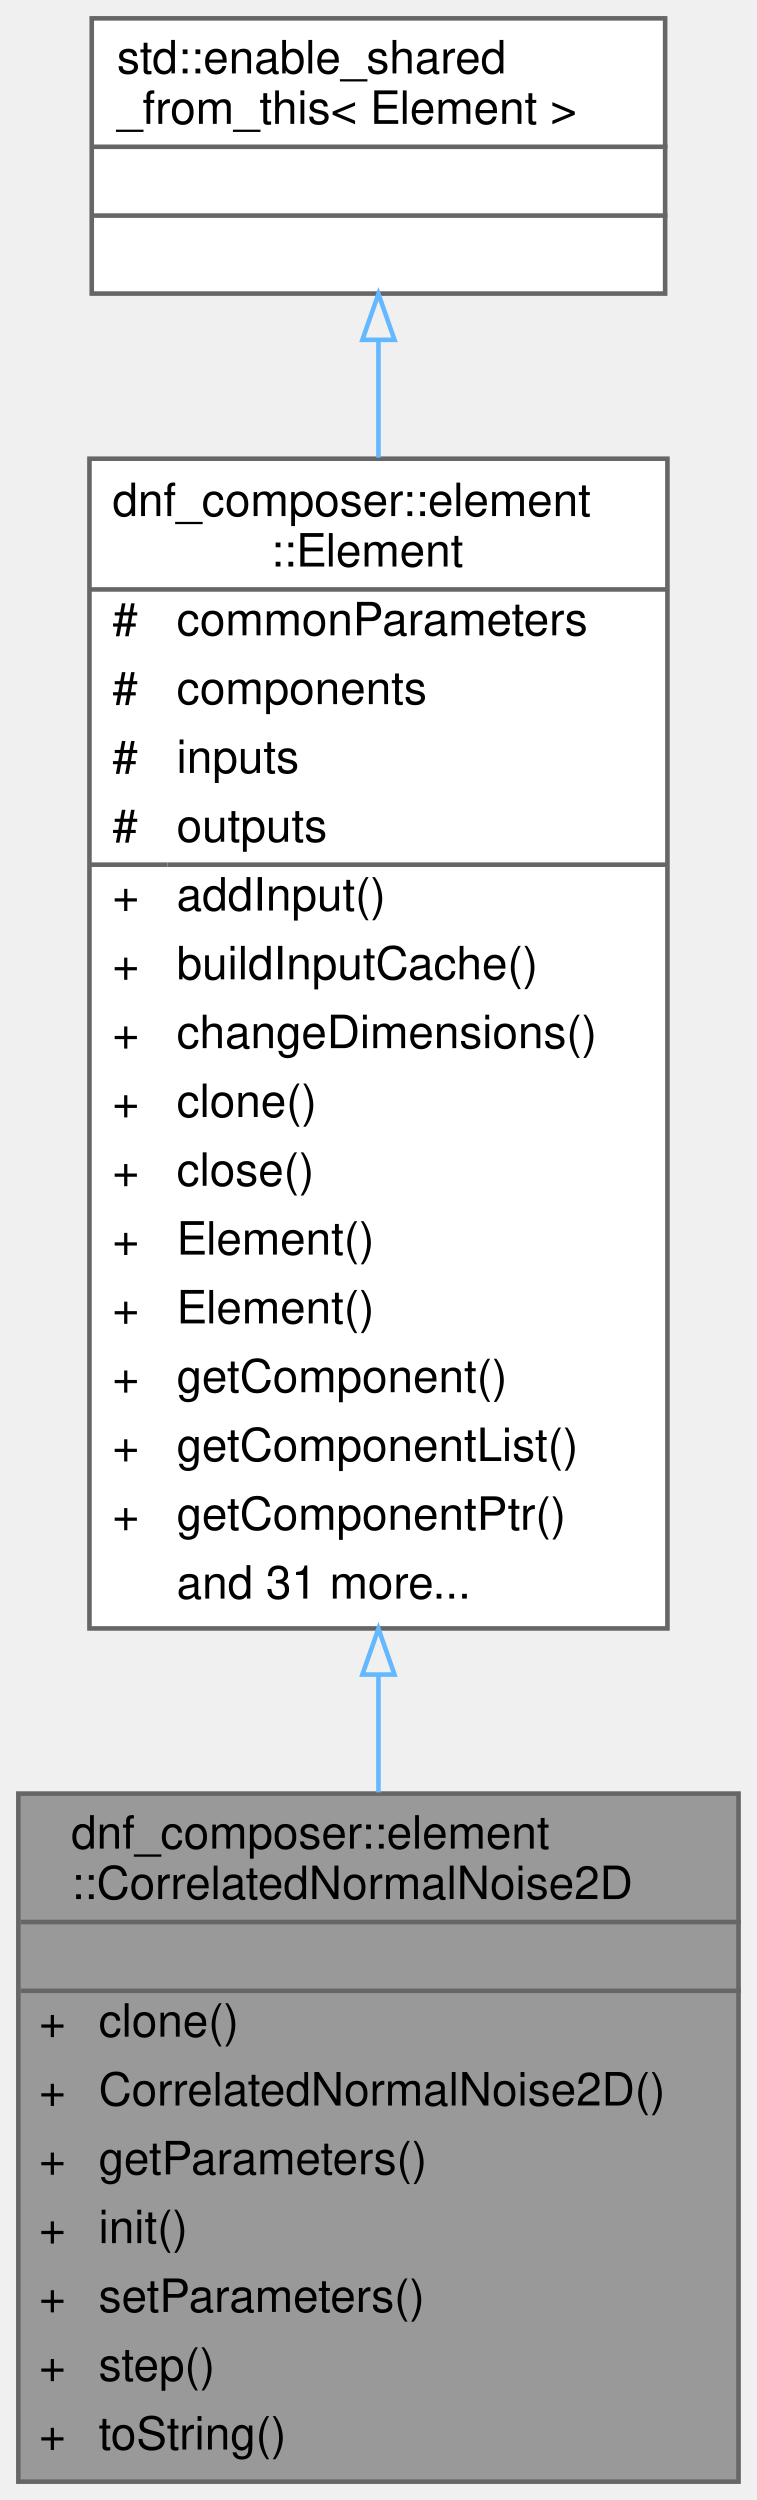
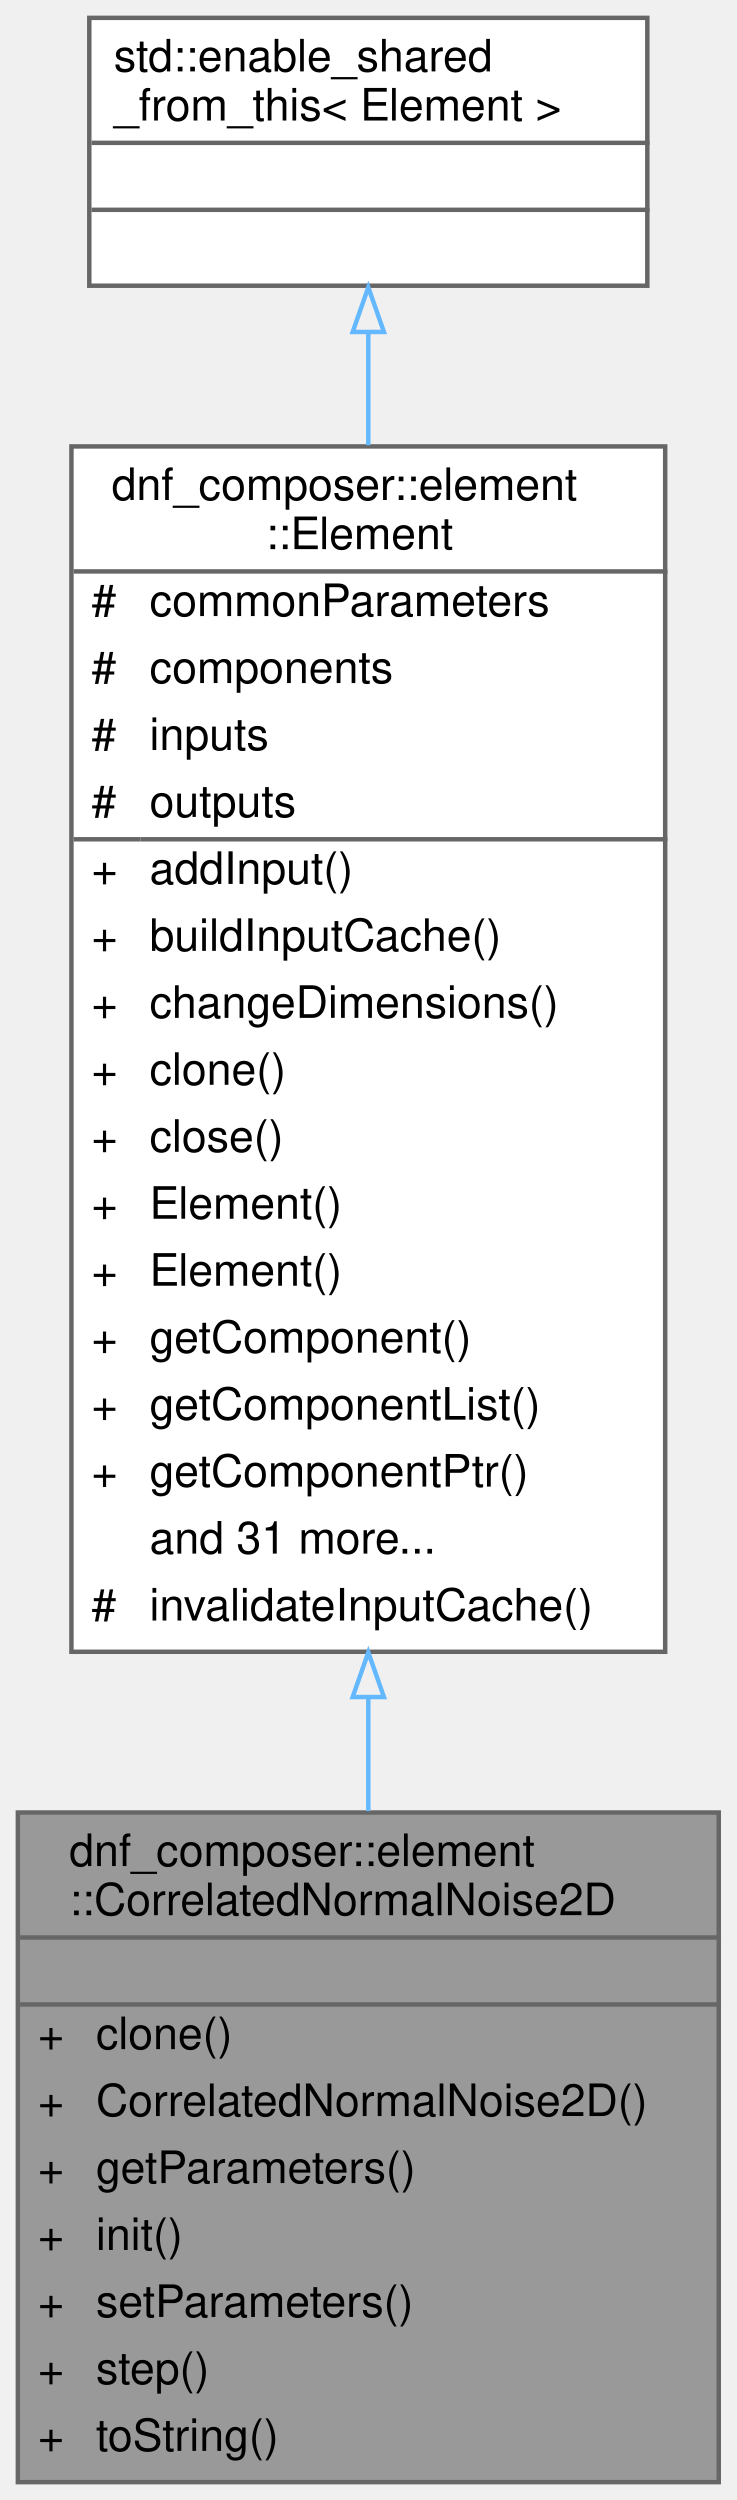
- <svg xmlns="http://www.w3.org/2000/svg" xmlns:xlink="http://www.w3.org/1999/xlink" width="165pt" height="545pt" viewBox="0.00 0.00 165.00 545.00">
-   <g id="graph0" class="graph" transform="scale(1 1) rotate(0) translate(4 541)">
+ <svg xmlns="http://www.w3.org/2000/svg" xmlns:xlink="http://www.w3.org/1999/xlink" width="165pt" height="560pt" viewBox="0.00 0.00 165.00 560.00">
+   <g id="graph0" class="graph" transform="scale(1 1) rotate(0) translate(4 556)">
    <g id="Node000001" class="node">
      <g id="a_Node000001">
        <a xlink:title=" ">
          <polygon fill="#999999" stroke="transparent" points="157,-150 0,-150 0,0 157,0 157,-150" />
          <text text-anchor="start" x="11.5" y="-138" font-family="Helvetica,sans-Serif" font-size="10.00">dnf_composer::element</text>
          <text text-anchor="start" x="11.5" y="-127" font-family="Helvetica,sans-Serif" font-size="10.00">::CorrelatedNormalNoise2D</text>
          <text text-anchor="start" x="77" y="-112" font-family="Helvetica,sans-Serif" font-size="10.00"> </text>
          <text text-anchor="start" x="4.5" y="-97" font-family="Helvetica,sans-Serif" font-size="10.00">+</text>
          <text text-anchor="start" x="17.5" y="-97" font-family="Helvetica,sans-Serif" font-size="10.00">clone()</text>
          <text text-anchor="start" x="4.5" y="-82" font-family="Helvetica,sans-Serif" font-size="10.00">+</text>
          <text text-anchor="start" x="17.5" y="-82" font-family="Helvetica,sans-Serif" font-size="10.00">CorrelatedNormalNoise2D()</text>
          <text text-anchor="start" x="4.5" y="-67" font-family="Helvetica,sans-Serif" font-size="10.00">+</text>
          <text text-anchor="start" x="17.5" y="-67" font-family="Helvetica,sans-Serif" font-size="10.00">getParameters()</text>
          <text text-anchor="start" x="4.5" y="-52" font-family="Helvetica,sans-Serif" font-size="10.00">+</text>
          <text text-anchor="start" x="17.5" y="-52" font-family="Helvetica,sans-Serif" font-size="10.00">init()</text>
          <text text-anchor="start" x="4.5" y="-37" font-family="Helvetica,sans-Serif" font-size="10.00">+</text>
          <text text-anchor="start" x="17.5" y="-37" font-family="Helvetica,sans-Serif" font-size="10.00">setParameters()</text>
          <text text-anchor="start" x="4.5" y="-22" font-family="Helvetica,sans-Serif" font-size="10.00">+</text>
          <text text-anchor="start" x="17.5" y="-22" font-family="Helvetica,sans-Serif" font-size="10.00">step()</text>
          <text text-anchor="start" x="4.5" y="-7" font-family="Helvetica,sans-Serif" font-size="10.00">+</text>
          <text text-anchor="start" x="17.5" y="-7" font-family="Helvetica,sans-Serif" font-size="10.00">toString()</text>
          <polygon fill="#666666" stroke="#666666" points="0.5,-122 0.5,-122 157.5,-122 157.5,-122 0.5,-122" />
          <polygon fill="#666666" stroke="#666666" points="0.5,-107 0.5,-107 157.5,-107 157.5,-107 0.5,-107" />
          <polygon fill="none" stroke="#666666" points="0,0 0,-150 157,-150 157,0 0,0" />
        </a>
      </g>
    </g>
    <g id="Node000002" class="node">
      <g id="a_Node000002">
        <a xlink:href="classdnf__composer_1_1element_1_1Element.html" target="_top" xlink:title="Abstract base class for all simulation elements.">
-           <polygon fill="white" stroke="transparent" points="141.5,-441 15.5,-441 15.5,-186 141.5,-186 141.5,-441" />
-           <text text-anchor="start" x="20.5" y="-428.5" font-family="Helvetica,sans-Serif" font-size="10.00">dnf_composer::element</text>
-           <text text-anchor="start" x="55" y="-417.5" font-family="Helvetica,sans-Serif" font-size="10.00">::Element</text>
-           <text text-anchor="start" x="20.5" y="-402.5" font-family="Helvetica,sans-Serif" font-size="10.00">#</text>
-           <text text-anchor="start" x="34.5" y="-402.5" font-family="Helvetica,sans-Serif" font-size="10.00">commonParameters</text>
-           <text text-anchor="start" x="20.5" y="-387.5" font-family="Helvetica,sans-Serif" font-size="10.00">#</text>
-           <text text-anchor="start" x="34.5" y="-387.5" font-family="Helvetica,sans-Serif" font-size="10.00">components</text>
-           <text text-anchor="start" x="20.5" y="-372.5" font-family="Helvetica,sans-Serif" font-size="10.00">#</text>
-           <text text-anchor="start" x="34.5" y="-372.5" font-family="Helvetica,sans-Serif" font-size="10.00">inputs</text>
-           <text text-anchor="start" x="20.5" y="-357.5" font-family="Helvetica,sans-Serif" font-size="10.00">#</text>
-           <text text-anchor="start" x="34.5" y="-357.5" font-family="Helvetica,sans-Serif" font-size="10.00">outputs</text>
-           <text text-anchor="start" x="20.5" y="-342.5" font-family="Helvetica,sans-Serif" font-size="10.00">+</text>
-           <text text-anchor="start" x="34.5" y="-342.5" font-family="Helvetica,sans-Serif" font-size="10.00">addInput()</text>
-           <text text-anchor="start" x="20.5" y="-327.5" font-family="Helvetica,sans-Serif" font-size="10.00">+</text>
-           <text text-anchor="start" x="34.5" y="-327.5" font-family="Helvetica,sans-Serif" font-size="10.00">buildInputCache()</text>
-           <text text-anchor="start" x="20.5" y="-312.5" font-family="Helvetica,sans-Serif" font-size="10.00">+</text>
-           <text text-anchor="start" x="34.5" y="-312.5" font-family="Helvetica,sans-Serif" font-size="10.00">changeDimensions()</text>
-           <text text-anchor="start" x="20.5" y="-297.5" font-family="Helvetica,sans-Serif" font-size="10.00">+</text>
-           <text text-anchor="start" x="34.5" y="-297.5" font-family="Helvetica,sans-Serif" font-size="10.00">clone()</text>
-           <text text-anchor="start" x="20.5" y="-282.5" font-family="Helvetica,sans-Serif" font-size="10.00">+</text>
-           <text text-anchor="start" x="34.5" y="-282.5" font-family="Helvetica,sans-Serif" font-size="10.00">close()</text>
-           <text text-anchor="start" x="20.5" y="-267.5" font-family="Helvetica,sans-Serif" font-size="10.00">+</text>
-           <text text-anchor="start" x="34.5" y="-267.5" font-family="Helvetica,sans-Serif" font-size="10.00">Element()</text>
-           <text text-anchor="start" x="20.5" y="-252.5" font-family="Helvetica,sans-Serif" font-size="10.00">+</text>
-           <text text-anchor="start" x="34.5" y="-252.5" font-family="Helvetica,sans-Serif" font-size="10.00">Element()</text>
-           <text text-anchor="start" x="20.5" y="-237.5" font-family="Helvetica,sans-Serif" font-size="10.00">+</text>
-           <text text-anchor="start" x="34.5" y="-237.5" font-family="Helvetica,sans-Serif" font-size="10.00">getComponent()</text>
-           <text text-anchor="start" x="20.5" y="-222.5" font-family="Helvetica,sans-Serif" font-size="10.00">+</text>
-           <text text-anchor="start" x="34.5" y="-222.5" font-family="Helvetica,sans-Serif" font-size="10.00">getComponentList()</text>
-           <text text-anchor="start" x="20.5" y="-207.5" font-family="Helvetica,sans-Serif" font-size="10.00">+</text>
-           <text text-anchor="start" x="34.5" y="-207.5" font-family="Helvetica,sans-Serif" font-size="10.00">getComponentPtr()</text>
-           <text text-anchor="start" x="34.5" y="-192.5" font-family="Helvetica,sans-Serif" font-size="10.00">and 31 more...</text>
-           <polygon fill="#666666" stroke="#666666" points="15.5,-412.5 15.5,-412.5 141.5,-412.5 141.5,-412.5 15.5,-412.5" />
-           <polygon fill="#666666" stroke="#666666" points="15.5,-352.5 15.5,-352.5 32.5,-352.5 32.5,-352.5 15.5,-352.5" />
-           <polygon fill="#666666" stroke="#666666" points="32.5,-352.5 32.5,-352.5 141.5,-352.5 141.5,-352.5 32.5,-352.5" />
-           <polygon fill="none" stroke="#666666" points="15.5,-186 15.5,-441 141.5,-441 141.5,-186 15.5,-186" />
+           <polygon fill="white" stroke="transparent" points="145,-456 12,-456 12,-186 145,-186 145,-456" />
+           <text text-anchor="start" x="21" y="-444" font-family="Helvetica,sans-Serif" font-size="10.00">dnf_composer::element</text>
+           <text text-anchor="start" x="55.5" y="-433" font-family="Helvetica,sans-Serif" font-size="10.00">::Element</text>
+           <text text-anchor="start" x="16.5" y="-418" font-family="Helvetica,sans-Serif" font-size="10.00">#</text>
+           <text text-anchor="start" x="29.5" y="-418" font-family="Helvetica,sans-Serif" font-size="10.00">commonParameters</text>
+           <text text-anchor="start" x="16.5" y="-403" font-family="Helvetica,sans-Serif" font-size="10.00">#</text>
+           <text text-anchor="start" x="29.5" y="-403" font-family="Helvetica,sans-Serif" font-size="10.00">components</text>
+           <text text-anchor="start" x="16.5" y="-388" font-family="Helvetica,sans-Serif" font-size="10.00">#</text>
+           <text text-anchor="start" x="29.5" y="-388" font-family="Helvetica,sans-Serif" font-size="10.00">inputs</text>
+           <text text-anchor="start" x="16.5" y="-373" font-family="Helvetica,sans-Serif" font-size="10.00">#</text>
+           <text text-anchor="start" x="29.5" y="-373" font-family="Helvetica,sans-Serif" font-size="10.00">outputs</text>
+           <text text-anchor="start" x="16.5" y="-358" font-family="Helvetica,sans-Serif" font-size="10.00">+</text>
+           <text text-anchor="start" x="29.5" y="-358" font-family="Helvetica,sans-Serif" font-size="10.00">addInput()</text>
+           <text text-anchor="start" x="16.5" y="-343" font-family="Helvetica,sans-Serif" font-size="10.00">+</text>
+           <text text-anchor="start" x="29.5" y="-343" font-family="Helvetica,sans-Serif" font-size="10.00">buildInputCache()</text>
+           <text text-anchor="start" x="16.5" y="-328" font-family="Helvetica,sans-Serif" font-size="10.00">+</text>
+           <text text-anchor="start" x="29.5" y="-328" font-family="Helvetica,sans-Serif" font-size="10.00">changeDimensions()</text>
+           <text text-anchor="start" x="16.5" y="-313" font-family="Helvetica,sans-Serif" font-size="10.00">+</text>
+           <text text-anchor="start" x="29.5" y="-313" font-family="Helvetica,sans-Serif" font-size="10.00">clone()</text>
+           <text text-anchor="start" x="16.5" y="-298" font-family="Helvetica,sans-Serif" font-size="10.00">+</text>
+           <text text-anchor="start" x="29.5" y="-298" font-family="Helvetica,sans-Serif" font-size="10.00">close()</text>
+           <text text-anchor="start" x="16.5" y="-283" font-family="Helvetica,sans-Serif" font-size="10.00">+</text>
+           <text text-anchor="start" x="29.5" y="-283" font-family="Helvetica,sans-Serif" font-size="10.00">Element()</text>
+           <text text-anchor="start" x="16.5" y="-268" font-family="Helvetica,sans-Serif" font-size="10.00">+</text>
+           <text text-anchor="start" x="29.5" y="-268" font-family="Helvetica,sans-Serif" font-size="10.00">Element()</text>
+           <text text-anchor="start" x="16.5" y="-253" font-family="Helvetica,sans-Serif" font-size="10.00">+</text>
+           <text text-anchor="start" x="29.5" y="-253" font-family="Helvetica,sans-Serif" font-size="10.00">getComponent()</text>
+           <text text-anchor="start" x="16.5" y="-238" font-family="Helvetica,sans-Serif" font-size="10.00">+</text>
+           <text text-anchor="start" x="29.5" y="-238" font-family="Helvetica,sans-Serif" font-size="10.00">getComponentList()</text>
+           <text text-anchor="start" x="16.5" y="-223" font-family="Helvetica,sans-Serif" font-size="10.00">+</text>
+           <text text-anchor="start" x="29.5" y="-223" font-family="Helvetica,sans-Serif" font-size="10.00">getComponentPtr()</text>
+           <text text-anchor="start" x="29.5" y="-208" font-family="Helvetica,sans-Serif" font-size="10.00">and 31 more...</text>
+           <text text-anchor="start" x="16.5" y="-193" font-family="Helvetica,sans-Serif" font-size="10.00">#</text>
+           <text text-anchor="start" x="29.5" y="-193" font-family="Helvetica,sans-Serif" font-size="10.00">invalidateInputCache()</text>
+           <polygon fill="#666666" stroke="#666666" points="12.5,-428 12.5,-428 145.5,-428 145.5,-428 12.5,-428" />
+           <polygon fill="#666666" stroke="#666666" points="12.5,-368 12.5,-368 27.5,-368 27.5,-368 12.5,-368" />
+           <polygon fill="#666666" stroke="#666666" points="27.5,-368 27.5,-368 145.5,-368 145.5,-368 27.5,-368" />
+           <polygon fill="none" stroke="#666666" points="12,-186 12,-456 145,-456 145,-186 12,-186" />
        </a>
      </g>
    </g>
    <g id="edge1_Node000001_Node000002" class="edge">
      <g id="a_edge1_Node000001_Node000002">
        <a xlink:title=" ">
-           <path fill="none" stroke="#63b8ff" d="M78.5,-175.7C78.5,-167.01 78.5,-158.46 78.5,-150.25" />
-           <polygon fill="none" stroke="#63b8ff" points="75,-175.94 78.5,-185.94 82,-175.94 75,-175.94" />
+           <path fill="none" stroke="#63b8ff" d="M78.5,-175.64C78.5,-166.98 78.5,-158.47 78.5,-150.3" />
+           <polygon fill="none" stroke="#63b8ff" points="75,-175.87 78.5,-185.87 82,-175.87 75,-175.87" />
        </a>
      </g>
    </g>
    <g id="Node000003" class="node">
      <g id="a_Node000003">
        <a xlink:title=" ">
-           <polygon fill="white" stroke="transparent" points="141,-537 16,-537 16,-477 141,-477 141,-537" />
-           <text text-anchor="start" x="21.5" y="-525" font-family="Helvetica,sans-Serif" font-size="10.00">std::enable_shared</text>
-           <text text-anchor="start" x="21.5" y="-514" font-family="Helvetica,sans-Serif" font-size="10.00">_from_this&lt; Element &gt;</text>
+           <polygon fill="white" stroke="transparent" points="141,-552 16,-552 16,-492 141,-492 141,-552" />
+           <text text-anchor="start" x="21.5" y="-540" font-family="Helvetica,sans-Serif" font-size="10.00">std::enable_shared</text>
+           <text text-anchor="start" x="21.5" y="-529" font-family="Helvetica,sans-Serif" font-size="10.00">_from_this&lt; Element &gt;</text>
+           <text text-anchor="start" x="77" y="-514" font-family="Helvetica,sans-Serif" font-size="10.00"> </text>
          <text text-anchor="start" x="77" y="-499" font-family="Helvetica,sans-Serif" font-size="10.00"> </text>
-           <text text-anchor="start" x="77" y="-484" font-family="Helvetica,sans-Serif" font-size="10.00"> </text>
+           <polygon fill="#666666" stroke="#666666" points="16.5,-524 16.5,-524 141.5,-524 141.5,-524 16.5,-524" />
          <polygon fill="#666666" stroke="#666666" points="16.5,-509 16.5,-509 141.5,-509 141.5,-509 16.5,-509" />
-           <polygon fill="#666666" stroke="#666666" points="16.5,-494 16.5,-494 141.5,-494 141.5,-494 16.5,-494" />
-           <polygon fill="none" stroke="#666666" points="16,-477 16,-537 141,-537 141,-477 16,-477" />
+           <polygon fill="none" stroke="#666666" points="16,-492 16,-552 141,-552 141,-492 16,-492" />
        </a>
      </g>
    </g>
    <g id="edge2_Node000002_Node000003" class="edge">
      <g id="a_edge2_Node000002_Node000003">
        <a xlink:title=" ">
-           <path fill="none" stroke="#63b8ff" d="M78.5,-466.74C78.5,-458.9 78.5,-450.27 78.5,-441.23" />
-           <polygon fill="none" stroke="#63b8ff" points="75,-466.92 78.5,-476.92 82,-466.92 75,-466.92" />
+           <path fill="none" stroke="#63b8ff" d="M78.5,-481.56C78.5,-473.79 78.5,-465.24 78.5,-456.26" />
+           <polygon fill="none" stroke="#63b8ff" points="75,-481.64 78.5,-491.64 82,-481.64 75,-481.64" />
        </a>
      </g>
    </g>
  </g>
</svg>
